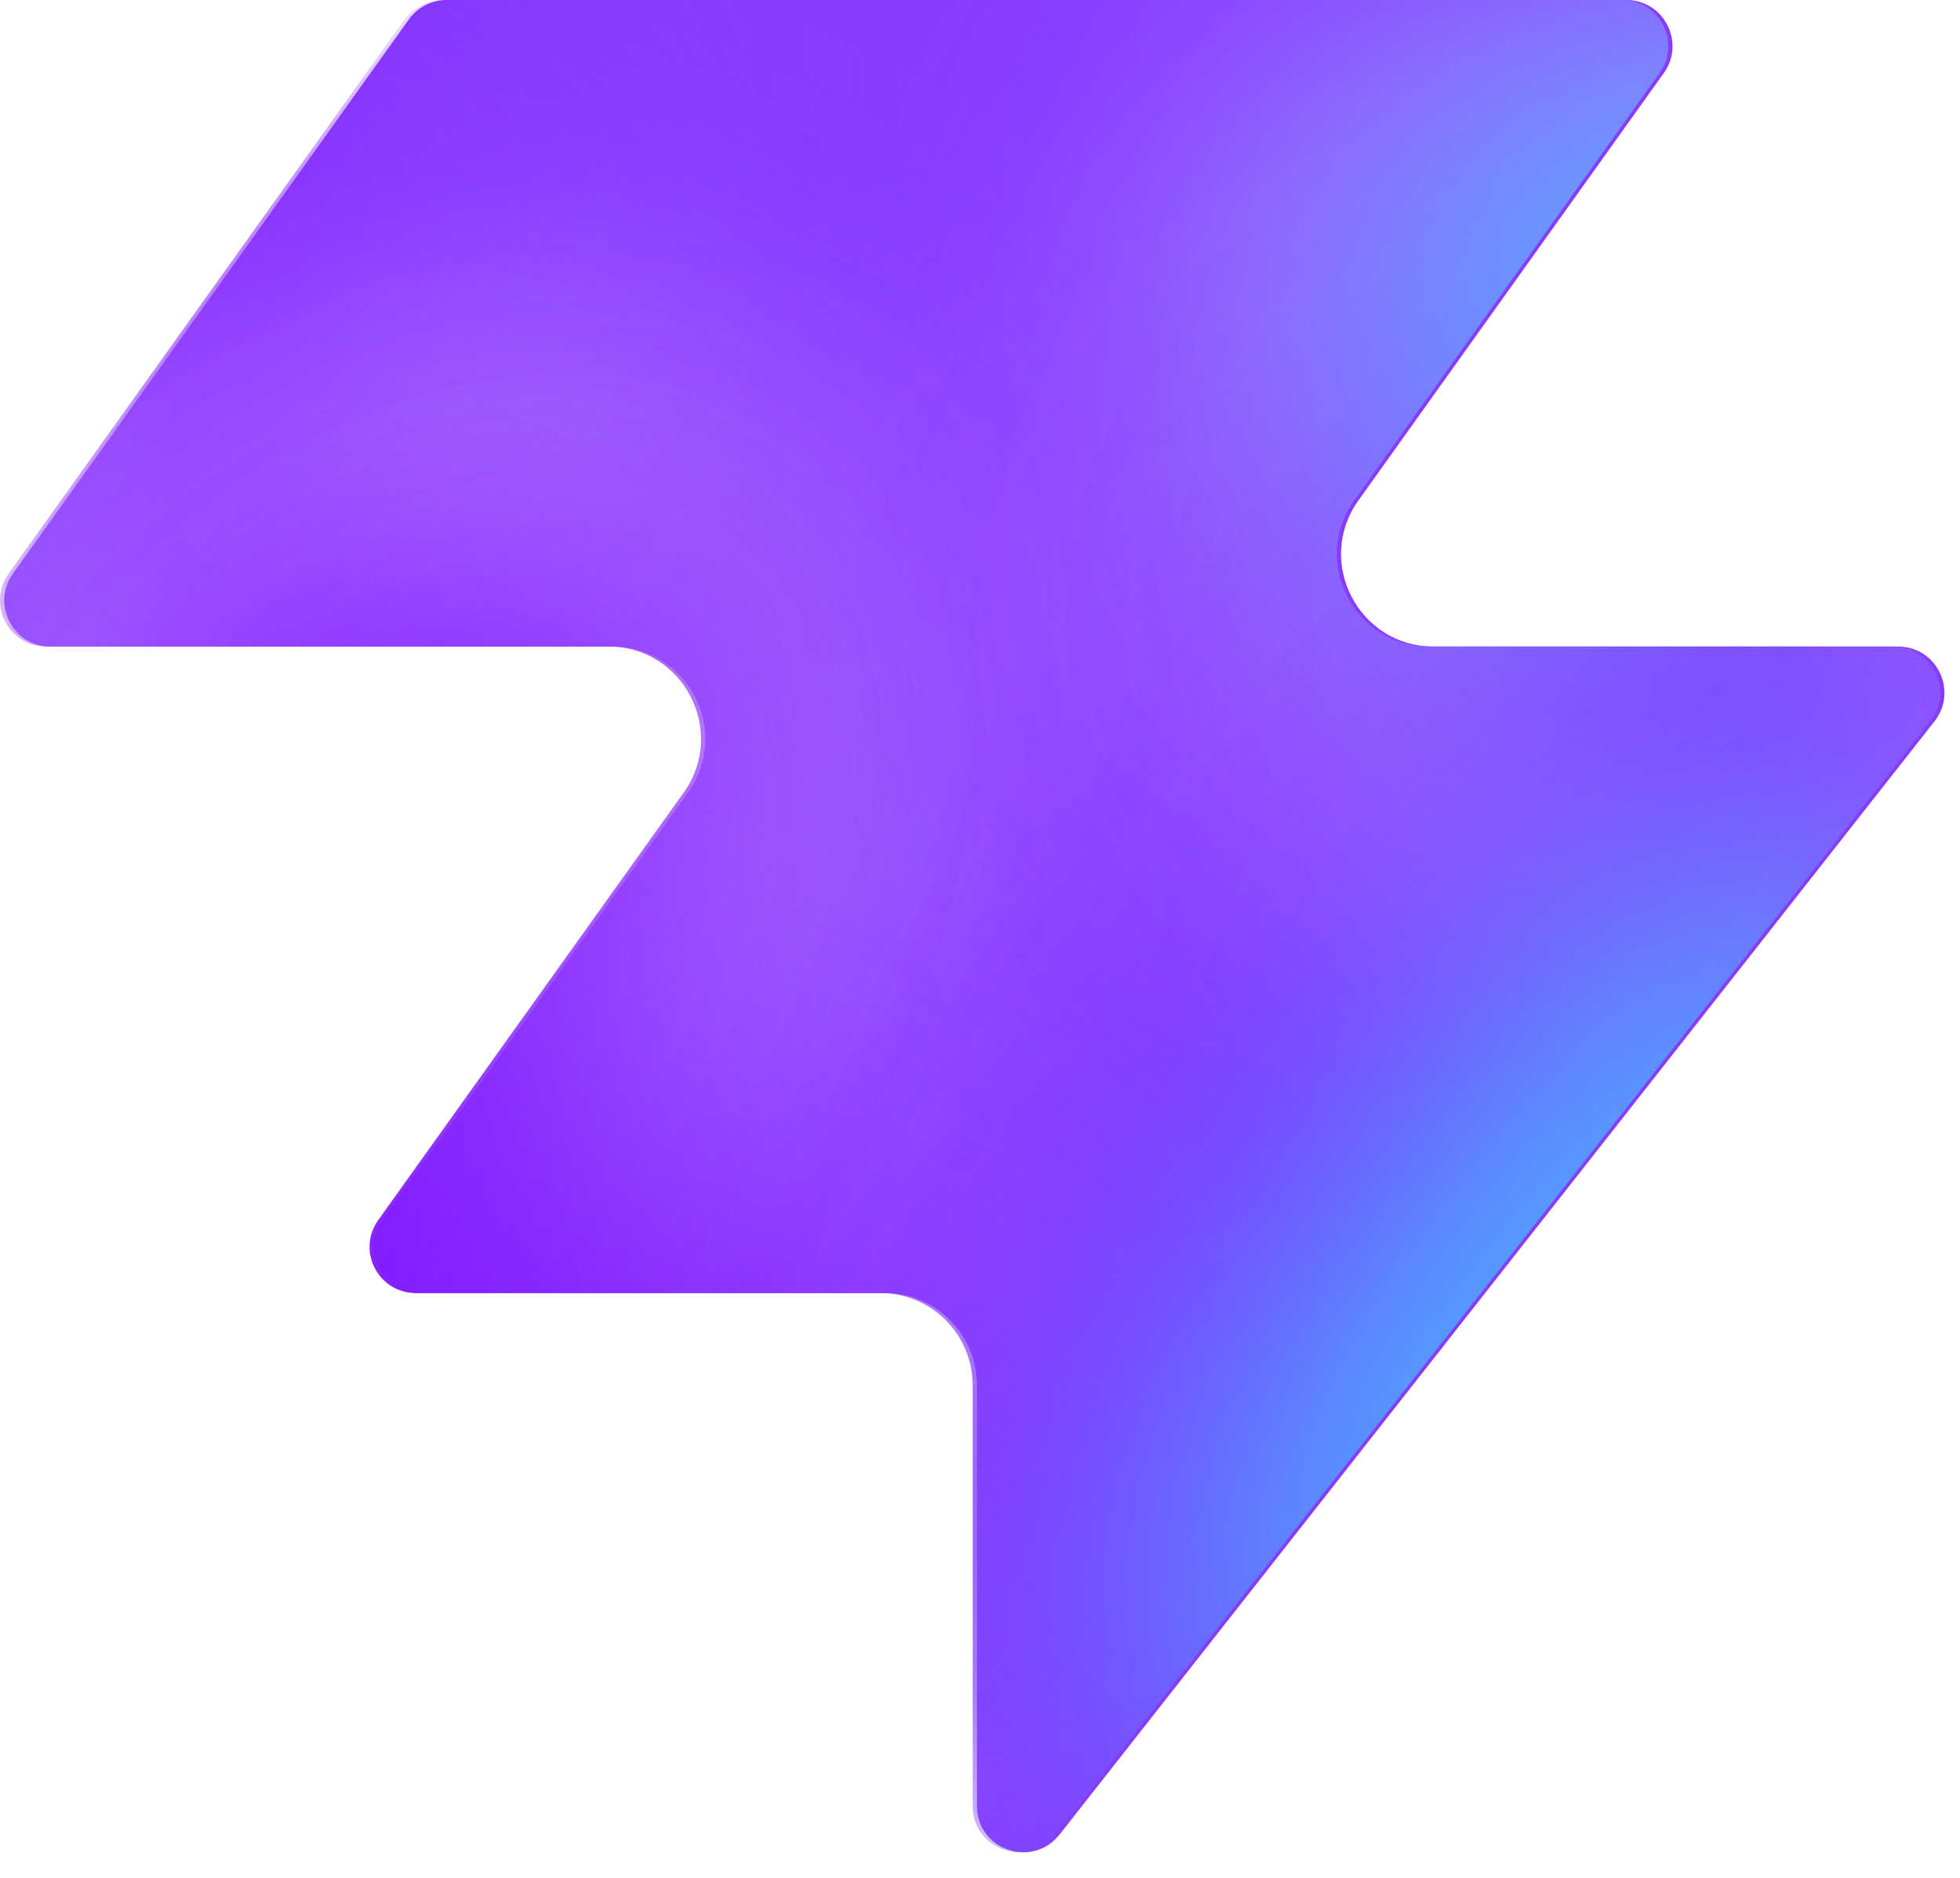
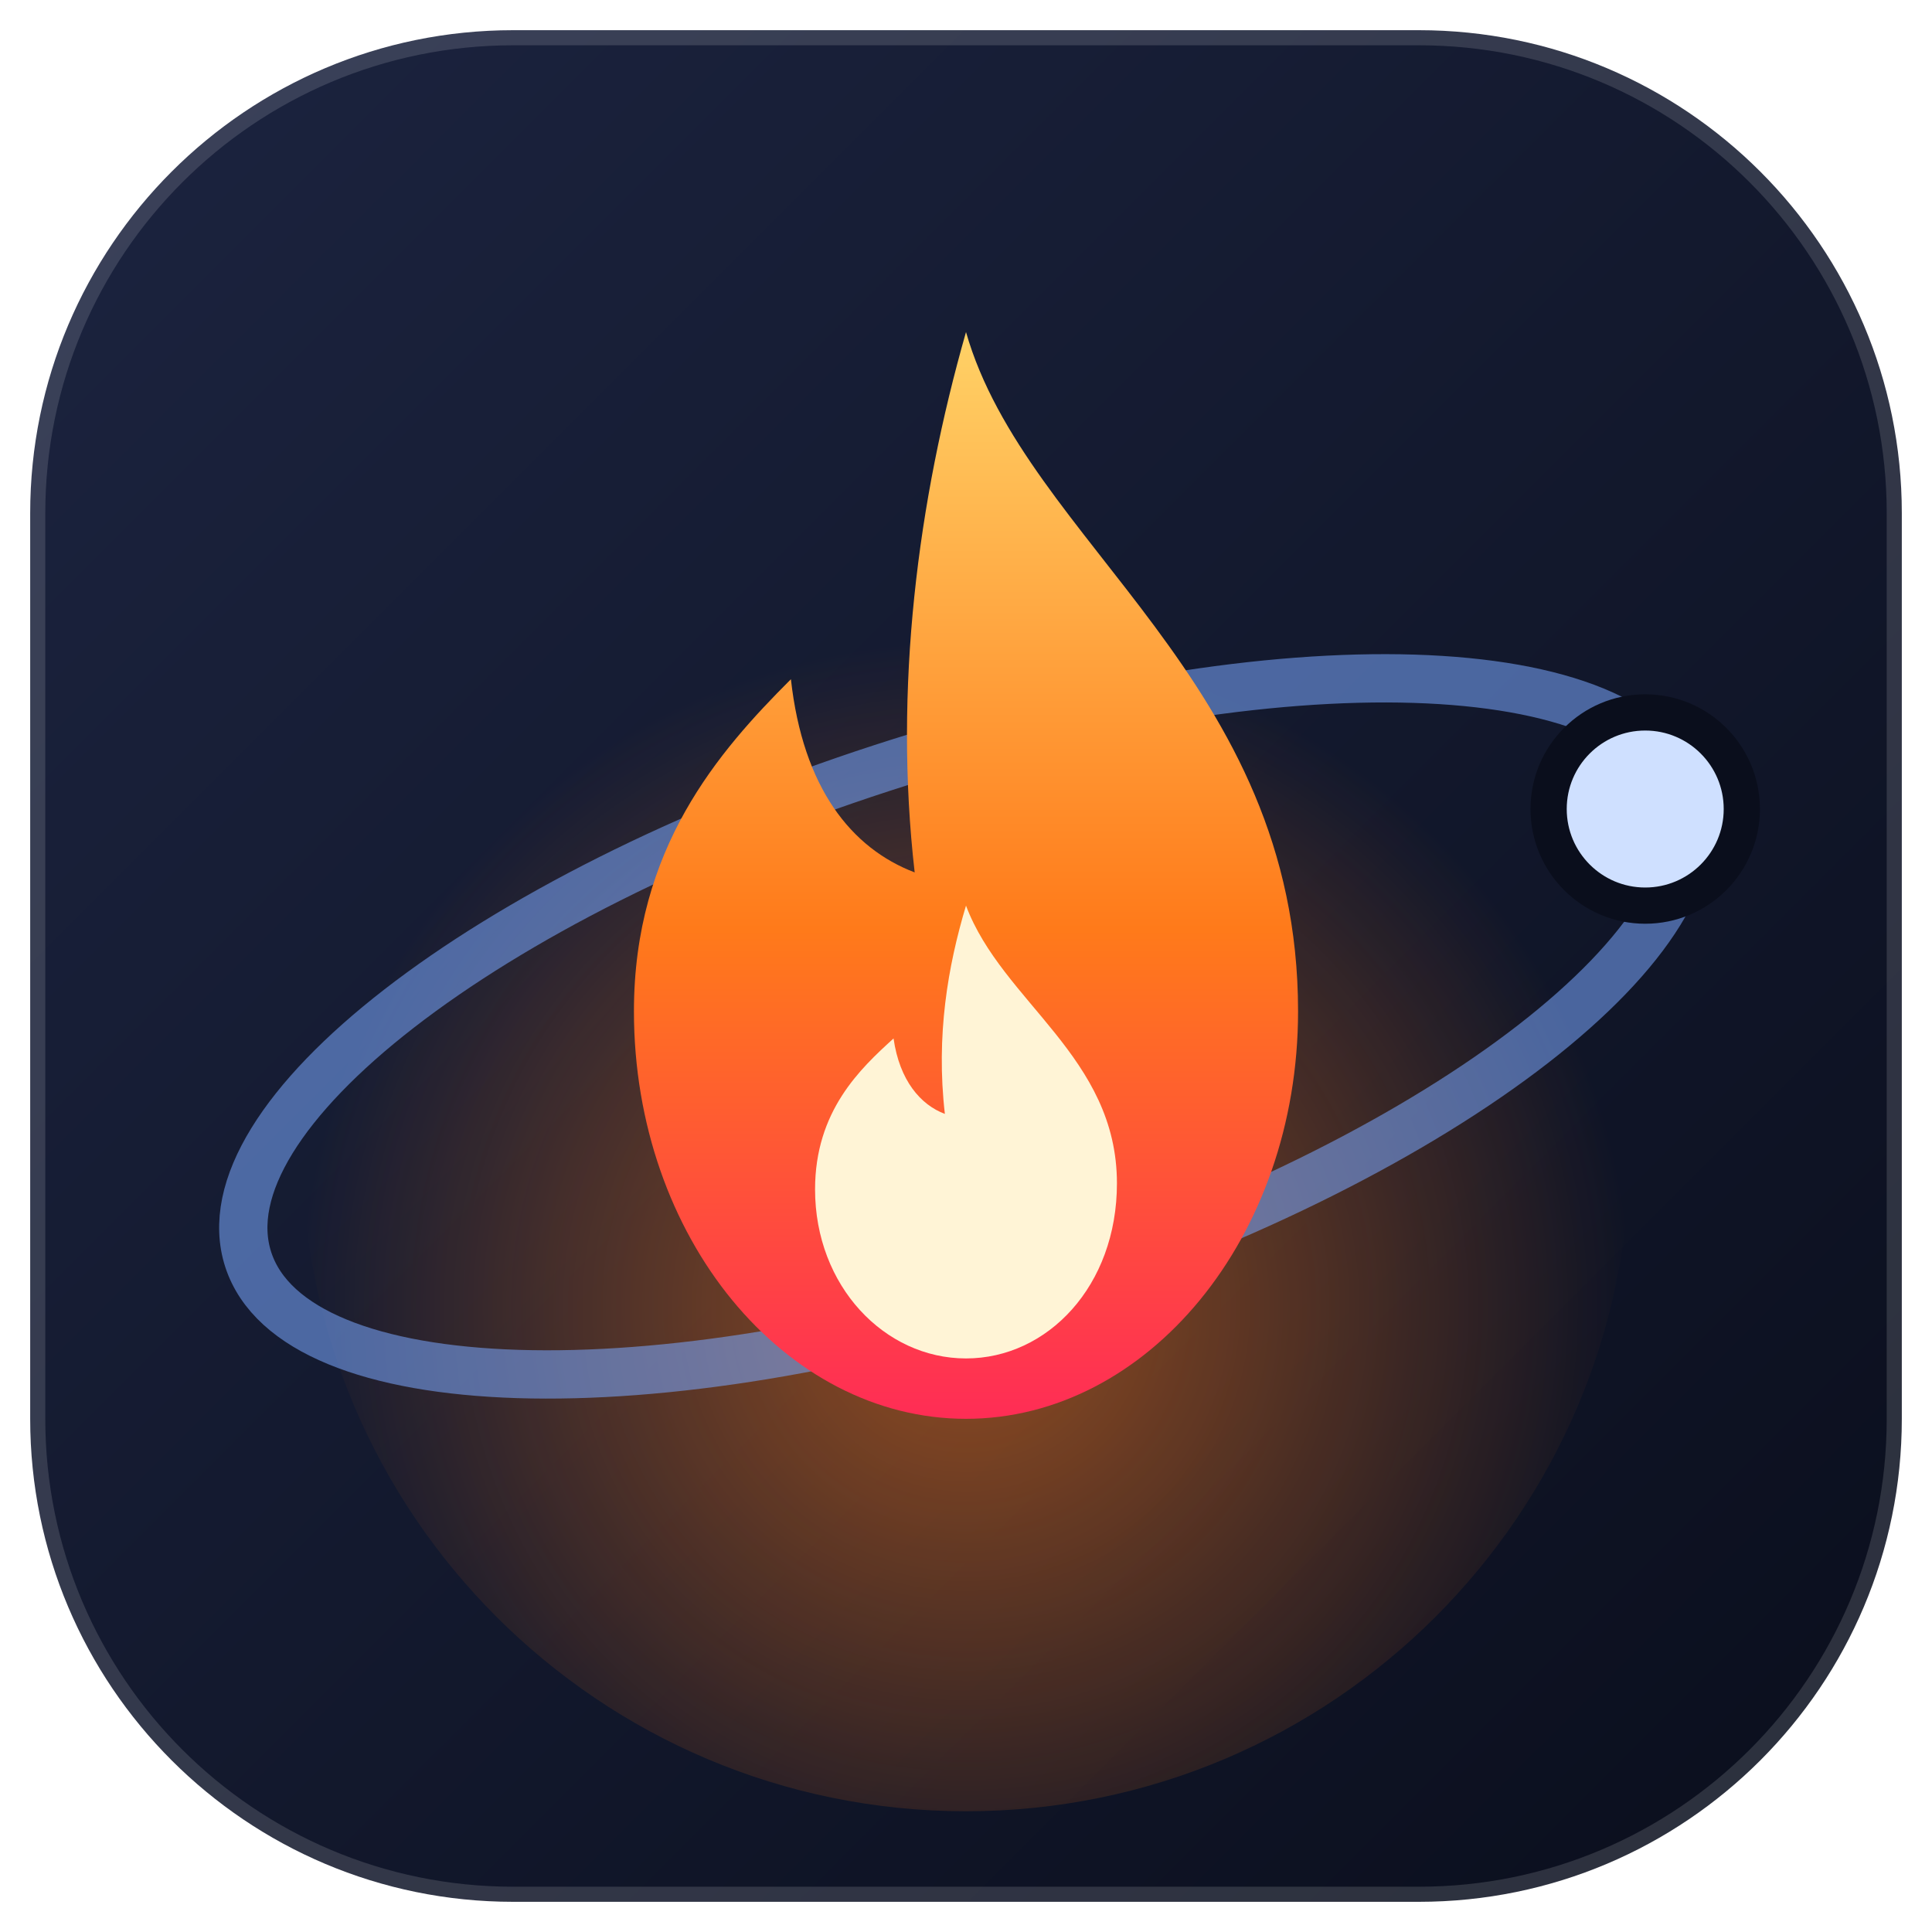
- <svg xmlns="http://www.w3.org/2000/svg" width="48" height="46" fill="none" viewBox="0 0 48 46">
-   <path fill="#863bff" d="M25.946 44.938c-.664.845-2.021.375-2.021-.698V33.937a2.26 2.26 0 0 0-2.262-2.262H10.287c-.92 0-1.456-1.04-.92-1.788l7.48-10.471c1.07-1.497 0-3.578-1.842-3.578H1.237c-.92 0-1.456-1.04-.92-1.788L10.013.474c.214-.297.556-.474.92-.474h28.894c.92 0 1.456 1.04.92 1.788l-7.48 10.471c-1.07 1.498 0 3.579 1.842 3.579h11.377c.943 0 1.473 1.088.89 1.83L25.947 44.94z" style="fill:#863bff;fill:color(display-p3 .525 .23 1);fill-opacity:1" />
-   <mask id="a" width="48" height="46" x="0" y="0" maskUnits="userSpaceOnUse" style="mask-type:alpha">
-     <path fill="#000" d="M25.842 44.938c-.664.844-2.021.375-2.021-.698V33.937a2.26 2.26 0 0 0-2.262-2.262H10.183c-.92 0-1.456-1.04-.92-1.788l7.48-10.471c1.07-1.498 0-3.579-1.842-3.579H1.133c-.92 0-1.456-1.04-.92-1.787L9.91.473c.214-.297.556-.474.92-.474h28.894c.92 0 1.456 1.04.92 1.788l-7.48 10.471c-1.07 1.498 0 3.578 1.842 3.578h11.377c.943 0 1.473 1.088.89 1.832L25.843 44.94z" style="fill:#000;fill-opacity:1" />
-   </mask>
-   <g mask="url(#a)">
-     <g filter="url(#b)">
-       <ellipse cx="5.508" cy="14.704" fill="#ede6ff" rx="5.508" ry="14.704" style="fill:#ede6ff;fill:color(display-p3 .927 .903 1);fill-opacity:1" transform="matrix(.00324 1 1 -.00324 -4.47 31.516)" />
-     </g>
-     <g filter="url(#c)">
-       <ellipse cx="10.399" cy="29.851" fill="#ede6ff" rx="10.399" ry="29.851" style="fill:#ede6ff;fill:color(display-p3 .927 .903 1);fill-opacity:1" transform="matrix(.00324 1 1 -.00324 -39.328 7.883)" />
-     </g>
-     <g filter="url(#d)">
-       <ellipse cx="5.508" cy="30.487" fill="#7e14ff" rx="5.508" ry="30.487" style="fill:#7e14ff;fill:color(display-p3 .492 .077 1);fill-opacity:1" transform="rotate(89.814 -25.913 -14.639)scale(1 -1)" />
-     </g>
-     <g filter="url(#e)">
-       <ellipse cx="5.508" cy="30.599" fill="#7e14ff" rx="5.508" ry="30.599" style="fill:#7e14ff;fill:color(display-p3 .492 .077 1);fill-opacity:1" transform="rotate(89.814 -32.644 -3.334)scale(1 -1)" />
-     </g>
-     <g filter="url(#f)">
-       <ellipse cx="5.508" cy="30.599" fill="#7e14ff" rx="5.508" ry="30.599" style="fill:#7e14ff;fill:color(display-p3 .492 .077 1);fill-opacity:1" transform="matrix(.00324 1 1 -.00324 -34.34 30.47)" />
-     </g>
-     <g filter="url(#g)">
-       <ellipse cx="14.072" cy="22.078" fill="#ede6ff" rx="14.072" ry="22.078" style="fill:#ede6ff;fill:color(display-p3 .927 .903 1);fill-opacity:1" transform="rotate(93.35 24.506 48.493)scale(-1 1)" />
-     </g>
-     <g filter="url(#h)">
-       <ellipse cx="3.47" cy="21.501" fill="#7e14ff" rx="3.47" ry="21.501" style="fill:#7e14ff;fill:color(display-p3 .492 .077 1);fill-opacity:1" transform="rotate(89.009 28.708 47.59)scale(-1 1)" />
-     </g>
-     <g filter="url(#i)">
-       <ellipse cx="3.47" cy="21.501" fill="#7e14ff" rx="3.47" ry="21.501" style="fill:#7e14ff;fill:color(display-p3 .492 .077 1);fill-opacity:1" transform="rotate(89.009 28.708 47.59)scale(-1 1)" />
-     </g>
-     <g filter="url(#j)">
-       <ellipse cx=".387" cy="8.972" fill="#7e14ff" rx="4.407" ry="29.108" style="fill:#7e14ff;fill:color(display-p3 .492 .077 1);fill-opacity:1" transform="rotate(39.51 .387 8.972)" />
-     </g>
-     <g filter="url(#k)">
-       <ellipse cx="47.523" cy="-6.092" fill="#7e14ff" rx="4.407" ry="29.108" style="fill:#7e14ff;fill:color(display-p3 .492 .077 1);fill-opacity:1" transform="rotate(37.892 47.523 -6.092)" />
-     </g>
-     <g filter="url(#l)">
-       <ellipse cx="41.412" cy="6.333" fill="#47bfff" rx="5.971" ry="9.665" style="fill:#47bfff;fill:color(display-p3 .28 .748 1);fill-opacity:1" transform="rotate(37.892 41.412 6.333)" />
-     </g>
-     <g filter="url(#m)">
-       <ellipse cx="-1.879" cy="38.332" fill="#7e14ff" rx="4.407" ry="29.108" style="fill:#7e14ff;fill:color(display-p3 .492 .077 1);fill-opacity:1" transform="rotate(37.892 -1.88 38.332)" />
-     </g>
-     <g filter="url(#n)">
-       <ellipse cx="-1.879" cy="38.332" fill="#7e14ff" rx="4.407" ry="29.108" style="fill:#7e14ff;fill:color(display-p3 .492 .077 1);fill-opacity:1" transform="rotate(37.892 -1.88 38.332)" />
-     </g>
-     <g filter="url(#o)">
-       <ellipse cx="35.651" cy="29.907" fill="#7e14ff" rx="4.407" ry="29.108" style="fill:#7e14ff;fill:color(display-p3 .492 .077 1);fill-opacity:1" transform="rotate(37.892 35.651 29.907)" />
-     </g>
-     <g filter="url(#p)">
-       <ellipse cx="38.418" cy="32.4" fill="#47bfff" rx="5.971" ry="15.297" style="fill:#47bfff;fill:color(display-p3 .28 .748 1);fill-opacity:1" transform="rotate(37.892 38.418 32.4)" />
-     </g>
-   </g>
+ <svg xmlns="http://www.w3.org/2000/svg" viewBox="0 0 64 64">
  <defs>
-     <filter id="b" width="60.045" height="41.654" x="-19.77" y="16.149" color-interpolation-filters="sRGB" filterUnits="userSpaceOnUse">
-       <feFlood flood-opacity="0" result="BackgroundImageFix" />
-       <feBlend in="SourceGraphic" in2="BackgroundImageFix" result="shape" />
-       <feGaussianBlur result="effect1_foregroundBlur_2002_17158" stdDeviation="7.659" />
-     </filter>
-     <filter id="c" width="90.34" height="51.437" x="-54.613" y="-7.533" color-interpolation-filters="sRGB" filterUnits="userSpaceOnUse">
-       <feFlood flood-opacity="0" result="BackgroundImageFix" />
-       <feBlend in="SourceGraphic" in2="BackgroundImageFix" result="shape" />
-       <feGaussianBlur result="effect1_foregroundBlur_2002_17158" stdDeviation="7.659" />
-     </filter>
-     <filter id="d" width="79.355" height="29.4" x="-49.64" y="2.03" color-interpolation-filters="sRGB" filterUnits="userSpaceOnUse">
-       <feFlood flood-opacity="0" result="BackgroundImageFix" />
-       <feBlend in="SourceGraphic" in2="BackgroundImageFix" result="shape" />
-       <feGaussianBlur result="effect1_foregroundBlur_2002_17158" stdDeviation="4.596" />
-     </filter>
-     <filter id="e" width="79.579" height="29.4" x="-45.045" y="20.029" color-interpolation-filters="sRGB" filterUnits="userSpaceOnUse">
-       <feFlood flood-opacity="0" result="BackgroundImageFix" />
-       <feBlend in="SourceGraphic" in2="BackgroundImageFix" result="shape" />
-       <feGaussianBlur result="effect1_foregroundBlur_2002_17158" stdDeviation="4.596" />
-     </filter>
-     <filter id="f" width="79.579" height="29.4" x="-43.513" y="21.178" color-interpolation-filters="sRGB" filterUnits="userSpaceOnUse">
-       <feFlood flood-opacity="0" result="BackgroundImageFix" />
-       <feBlend in="SourceGraphic" in2="BackgroundImageFix" result="shape" />
-       <feGaussianBlur result="effect1_foregroundBlur_2002_17158" stdDeviation="4.596" />
-     </filter>
-     <filter id="g" width="74.749" height="58.852" x="15.756" y="-17.901" color-interpolation-filters="sRGB" filterUnits="userSpaceOnUse">
-       <feFlood flood-opacity="0" result="BackgroundImageFix" />
-       <feBlend in="SourceGraphic" in2="BackgroundImageFix" result="shape" />
-       <feGaussianBlur result="effect1_foregroundBlur_2002_17158" stdDeviation="7.659" />
-     </filter>
-     <filter id="h" width="61.377" height="25.362" x="23.548" y="2.284" color-interpolation-filters="sRGB" filterUnits="userSpaceOnUse">
-       <feFlood flood-opacity="0" result="BackgroundImageFix" />
-       <feBlend in="SourceGraphic" in2="BackgroundImageFix" result="shape" />
-       <feGaussianBlur result="effect1_foregroundBlur_2002_17158" stdDeviation="4.596" />
-     </filter>
-     <filter id="i" width="61.377" height="25.362" x="23.548" y="2.284" color-interpolation-filters="sRGB" filterUnits="userSpaceOnUse">
-       <feFlood flood-opacity="0" result="BackgroundImageFix" />
-       <feBlend in="SourceGraphic" in2="BackgroundImageFix" result="shape" />
-       <feGaussianBlur result="effect1_foregroundBlur_2002_17158" stdDeviation="4.596" />
-     </filter>
-     <filter id="j" width="56.045" height="63.649" x="-27.636" y="-22.853" color-interpolation-filters="sRGB" filterUnits="userSpaceOnUse">
-       <feFlood flood-opacity="0" result="BackgroundImageFix" />
-       <feBlend in="SourceGraphic" in2="BackgroundImageFix" result="shape" />
-       <feGaussianBlur result="effect1_foregroundBlur_2002_17158" stdDeviation="4.596" />
-     </filter>
-     <filter id="k" width="54.814" height="64.646" x="20.116" y="-38.415" color-interpolation-filters="sRGB" filterUnits="userSpaceOnUse">
-       <feFlood flood-opacity="0" result="BackgroundImageFix" />
-       <feBlend in="SourceGraphic" in2="BackgroundImageFix" result="shape" />
-       <feGaussianBlur result="effect1_foregroundBlur_2002_17158" stdDeviation="4.596" />
-     </filter>
-     <filter id="l" width="33.541" height="35.313" x="24.641" y="-11.323" color-interpolation-filters="sRGB" filterUnits="userSpaceOnUse">
-       <feFlood flood-opacity="0" result="BackgroundImageFix" />
-       <feBlend in="SourceGraphic" in2="BackgroundImageFix" result="shape" />
-       <feGaussianBlur result="effect1_foregroundBlur_2002_17158" stdDeviation="4.596" />
-     </filter>
-     <filter id="m" width="54.814" height="64.646" x="-29.286" y="6.009" color-interpolation-filters="sRGB" filterUnits="userSpaceOnUse">
-       <feFlood flood-opacity="0" result="BackgroundImageFix" />
-       <feBlend in="SourceGraphic" in2="BackgroundImageFix" result="shape" />
-       <feGaussianBlur result="effect1_foregroundBlur_2002_17158" stdDeviation="4.596" />
-     </filter>
-     <filter id="n" width="54.814" height="64.646" x="-29.286" y="6.009" color-interpolation-filters="sRGB" filterUnits="userSpaceOnUse">
-       <feFlood flood-opacity="0" result="BackgroundImageFix" />
-       <feBlend in="SourceGraphic" in2="BackgroundImageFix" result="shape" />
-       <feGaussianBlur result="effect1_foregroundBlur_2002_17158" stdDeviation="4.596" />
-     </filter>
-     <filter id="o" width="54.814" height="64.646" x="8.244" y="-2.416" color-interpolation-filters="sRGB" filterUnits="userSpaceOnUse">
-       <feFlood flood-opacity="0" result="BackgroundImageFix" />
-       <feBlend in="SourceGraphic" in2="BackgroundImageFix" result="shape" />
-       <feGaussianBlur result="effect1_foregroundBlur_2002_17158" stdDeviation="4.596" />
-     </filter>
-     <filter id="p" width="39.409" height="43.623" x="18.713" y="10.588" color-interpolation-filters="sRGB" filterUnits="userSpaceOnUse">
-       <feFlood flood-opacity="0" result="BackgroundImageFix" />
-       <feBlend in="SourceGraphic" in2="BackgroundImageFix" result="shape" />
-       <feGaussianBlur result="effect1_foregroundBlur_2002_17158" stdDeviation="4.596" />
-     </filter>
+     <linearGradient id="bg-g" x1="0" y1="0" x2="1" y2="1">
+       <stop offset="0" stop-color="#1c2440" />
+       <stop offset="1" stop-color="#0a0e1c" />
+     </linearGradient>
+     <linearGradient id="fl-g" x1="0.5" y1="1" x2="0.5" y2="0">
+       <stop offset="0" stop-color="#ff2d55" />
+       <stop offset="0.45" stop-color="#ff7a1a" />
+       <stop offset="1" stop-color="#ffd166" />
+     </linearGradient>
+     <radialGradient id="gl-g" cx="0.5" cy="0.62" r="0.5">
+       <stop offset="0" stop-color="#ff7a1a" stop-opacity="0.55" />
+       <stop offset="1" stop-color="#ff7a1a" stop-opacity="0" />
+     </radialGradient>
  </defs>
+   <rect x="1" y="1" width="62" height="62" rx="16" fill="url(#bg-g)" stroke="rgba(255,255,255,.14)" />
+   <circle cx="32" cy="38" r="22" fill="url(#gl-g)" />
+   <ellipse cx="32" cy="34" rx="25" ry="9" fill="none" stroke="#7aa7ff" stroke-opacity="0.55" stroke-width="1.6" transform="rotate(-18 32 34)" />
+   <path d="M32 11c2 7 11 11.5 11 22.5C43 41 38 47 32 47s-11-6-11-13.5c0-5.4 2.8-8.6 5.2-11 .4 3.6 2 5.6 4.1 6.4C29.6 22.8 30.4 16.6 32 11Z" fill="url(#fl-g)" />
+   <path d="M32 30c1.2 3.2 5 5 5 9.2 0 3.4-2.3 5.8-5 5.8s-5-2.4-5-5.6c0-2.6 1.5-4 2.6-5 .2 1.4.9 2.2 1.7 2.5-.3-2.6.1-4.9.7-6.9Z" fill="#fff4d6" />
+   <circle cx="54.5" cy="26.8" r="3.2" fill="#cfe0ff" stroke="#0a0e1c" stroke-width="1.2" />
</svg>
